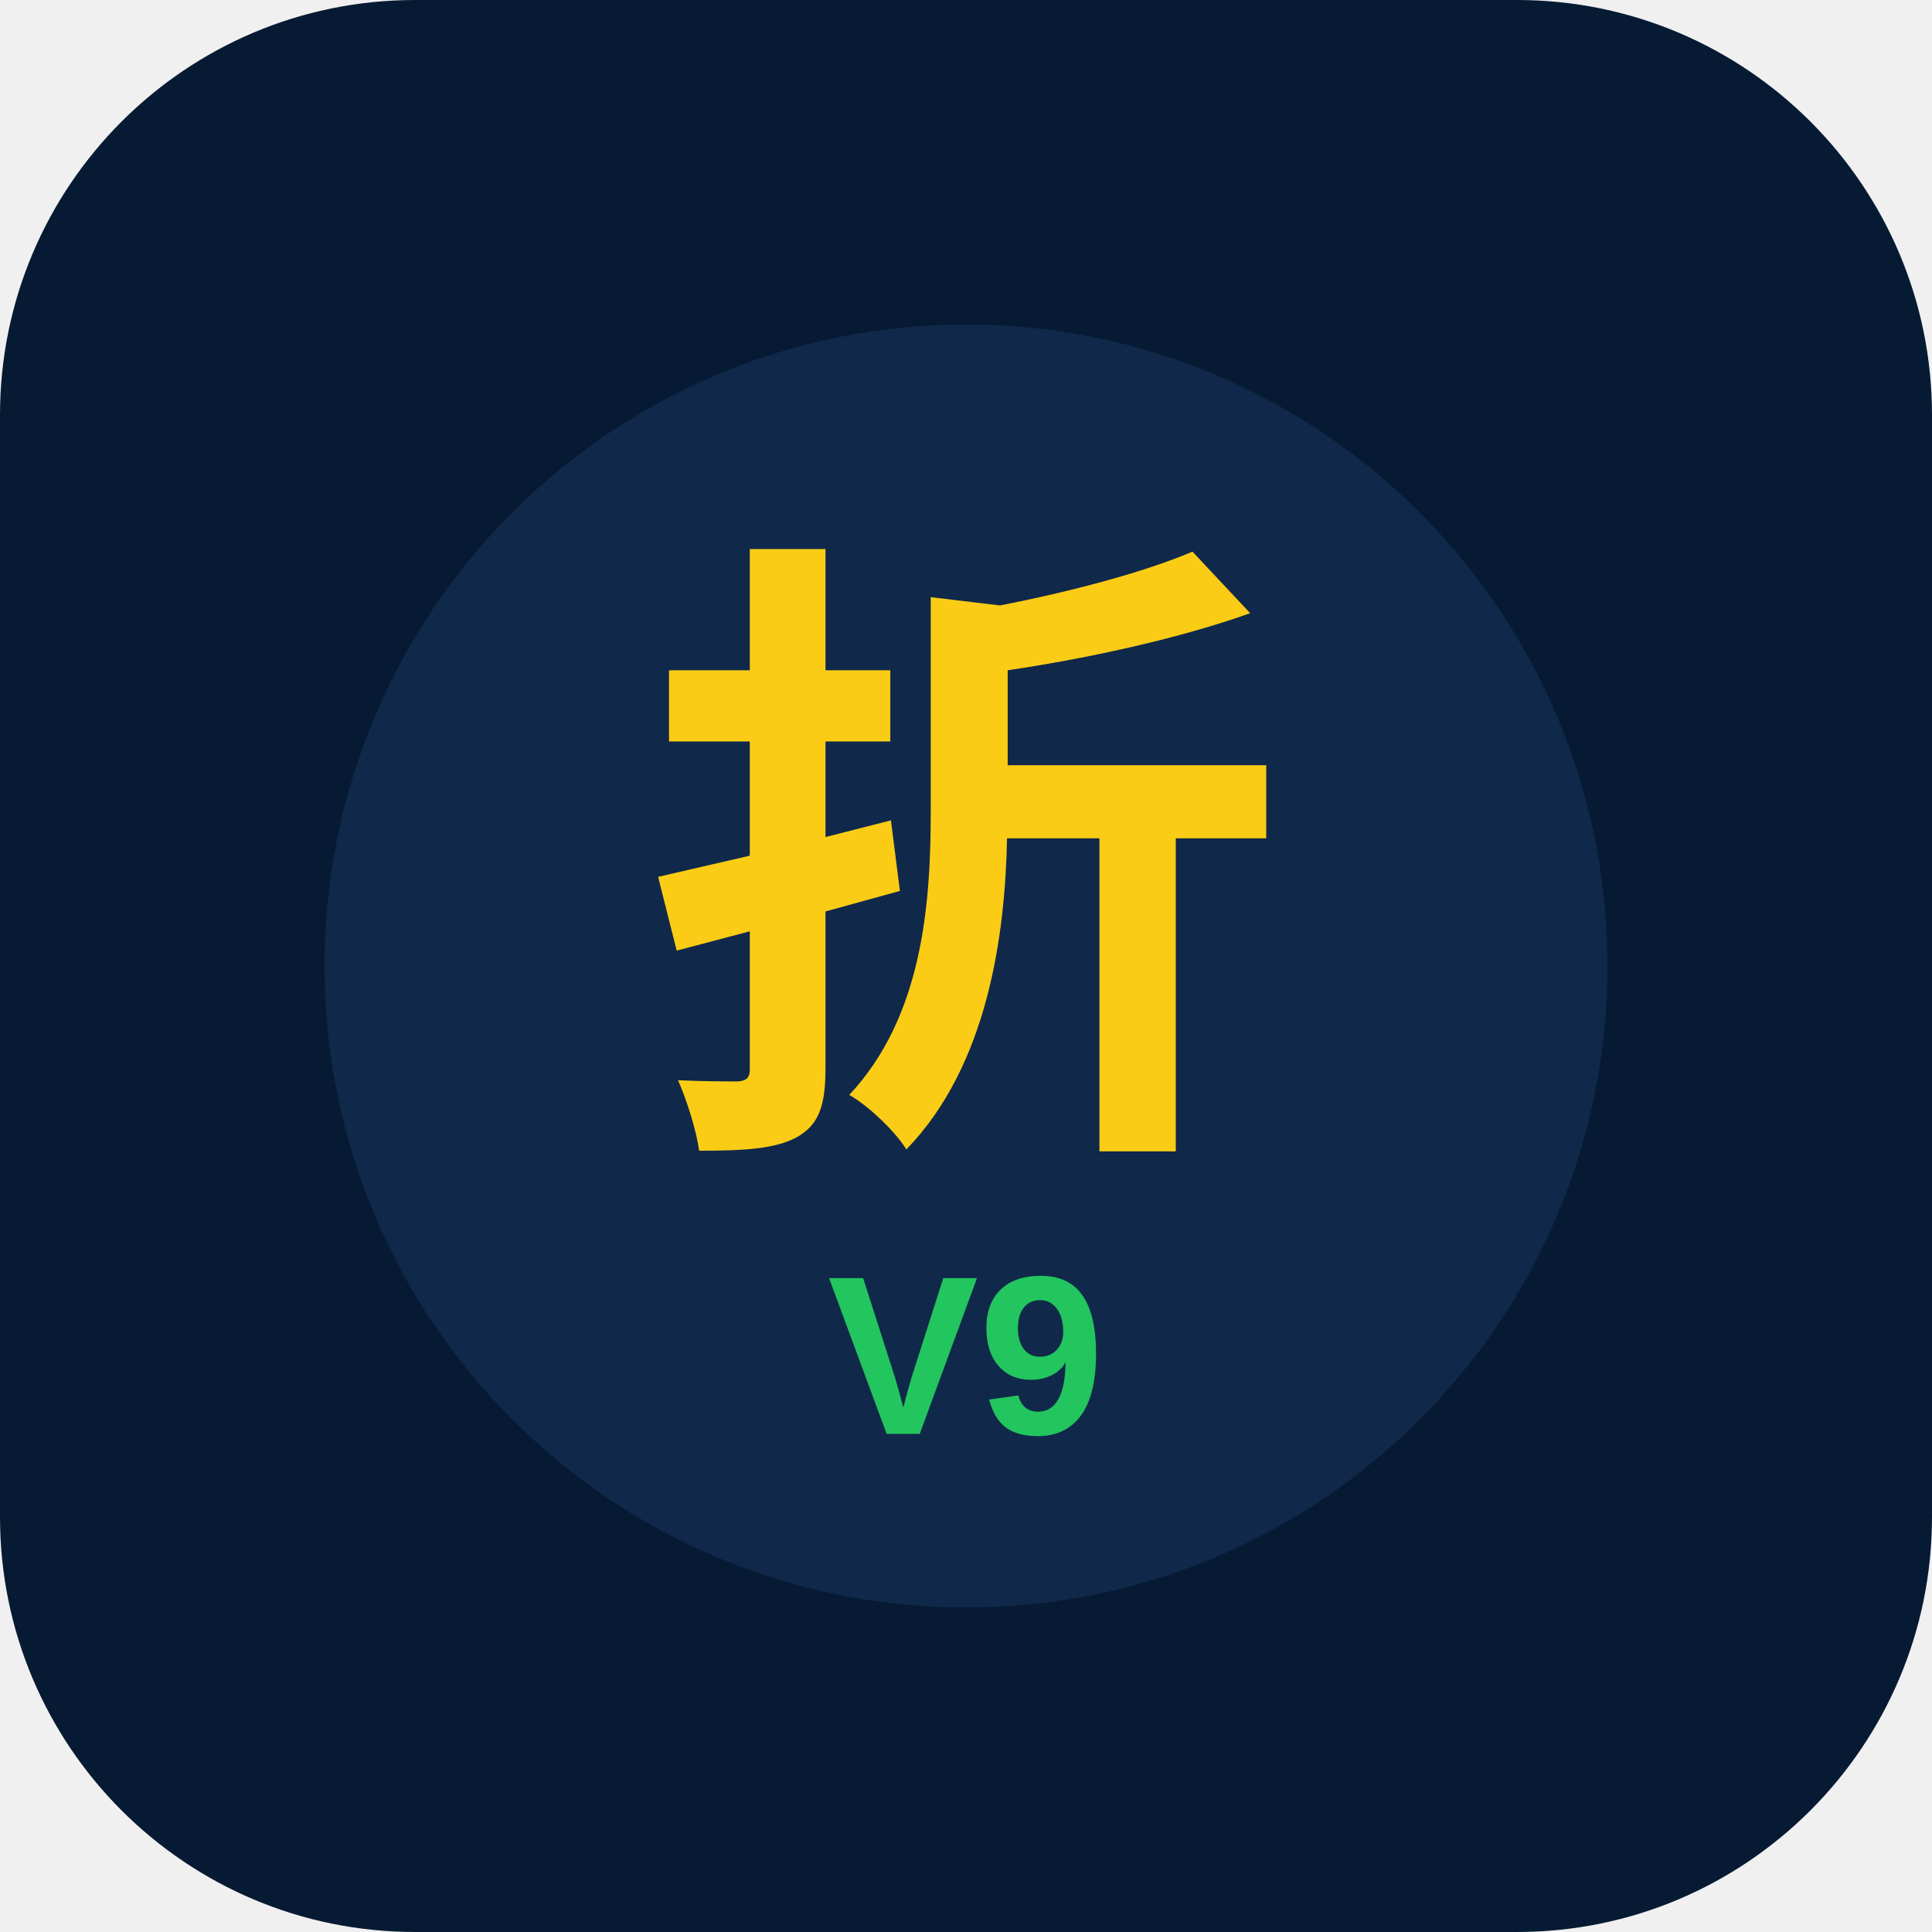
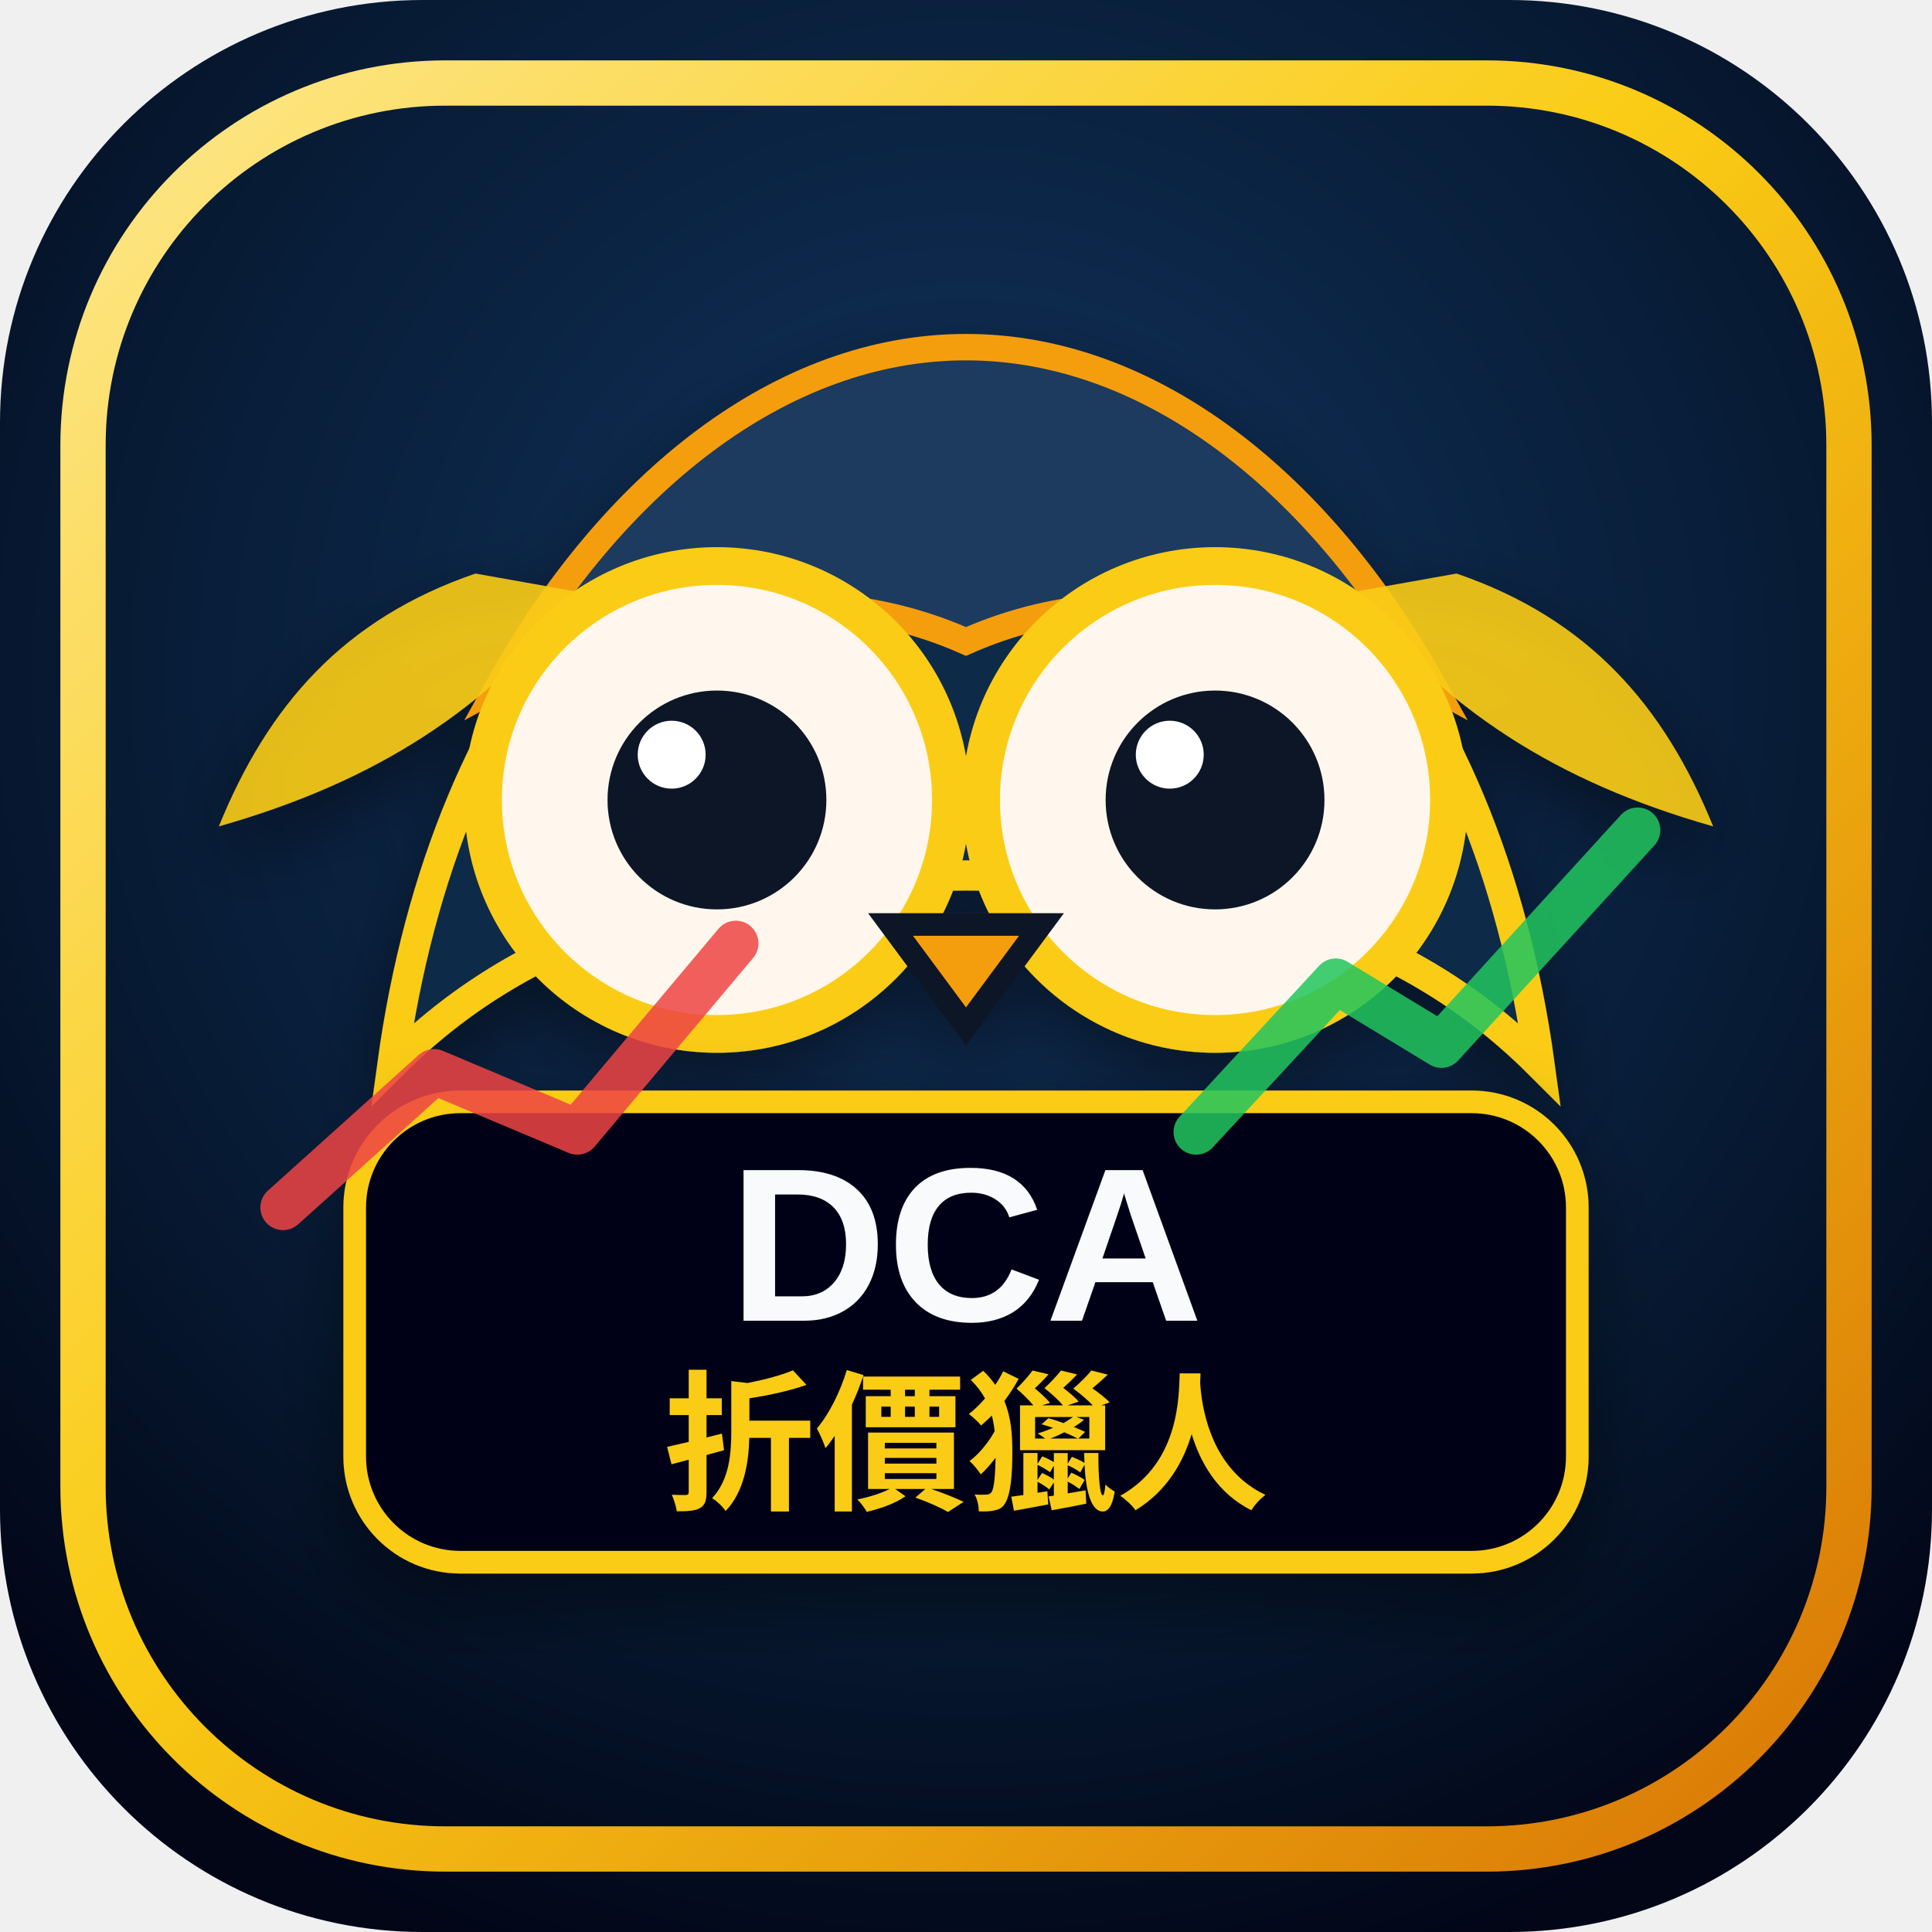
<svg xmlns="http://www.w3.org/2000/svg" viewBox="0 0 512 512">
-   <rect width="512" height="512" rx="110" fill="#071a33" />
-   <circle cx="256" cy="256" r="170" fill="#10284a" />
-   <text x="256" y="290" text-anchor="middle" font-size="170" font-weight="900" fill="#facc15" font-family="Arial">
-     折
-   </text>
-   <text x="256" y="380" text-anchor="middle" font-size="60" font-weight="800" fill="#22c55e" font-family="Arial">
-     V9
-   </text>
+   <defs>
+     <radialGradient id="bg" cx="50%" cy="35%" r="70%">
+       <stop offset="0%" stop-color="#12345f" />
+       <stop offset="65%" stop-color="#071a33" />
+       <stop offset="100%" stop-color="#020617" />
+     </radialGradient>
+     <linearGradient id="gold" x1="0%" y1="0%" x2="100%" y2="100%">
+       <stop offset="0%" stop-color="#fde68a" />
+       <stop offset="45%" stop-color="#facc15" />
+       <stop offset="100%" stop-color="#d97706" />
+     </linearGradient>
+     <filter id="shadow" x="-20%" y="-20%" width="140%" height="140%">
+       <feDropShadow dx="0" dy="8" stdDeviation="10" flood-color="#000000" flood-opacity="0.45" />
+     </filter>
+   </defs>
+   <rect width="512" height="512" rx="112" fill="url(#bg)" />
+   <rect x="22" y="22" width="468" height="468" rx="96" fill="none" stroke="url(#gold)" stroke-width="12" />
+   <g filter="url(#shadow)">
+     <path d="M104 282 C118 180 176 112 256 112 C336 112 394 180 408 282 C374 248 328 232 256 232 C184 232 138 248 104 282Z" fill="#0f2a4a" stroke="#facc15" stroke-width="8" />
+     <path d="M132 182 C162 128 207 92 256 92 C305 92 350 128 380 182 C336 158 292 154 256 170 C220 154 176 158 132 182Z" fill="#1e3a5f" stroke="#f59e0b" stroke-width="7" />
+     <circle cx="190" cy="212" r="62" fill="#fff7ed" stroke="#facc15" stroke-width="10" />
+     <circle cx="322" cy="212" r="62" fill="#fff7ed" stroke="#facc15" stroke-width="10" />
+     <circle cx="190" cy="212" r="29" fill="#111827" />
+     <circle cx="322" cy="212" r="29" fill="#111827" />
+     <circle cx="178" cy="200" r="9" fill="#ffffff" />
+     <circle cx="310" cy="200" r="9" fill="#ffffff" />
+     <path d="M236 245 L256 272 L276 245 Z" fill="#f59e0b" stroke="#111827" stroke-width="6" />
+     <path d="M126 152 C91 164 71 187 58 219 C100 207 129 188 154 157Z" fill="#facc15" opacity="0.9" />
+     <path d="M386 152 C421 164 441 187 454 219 C412 207 383 188 358 157Z" fill="#facc15" opacity="0.9" />
+   </g>
+   <g filter="url(#shadow)">
+     <rect x="94" y="292" width="324" height="122" rx="28" fill="#020617" stroke="#facc15" stroke-width="6" />
+     <text x="256" y="350" text-anchor="middle" font-family="Arial, sans-serif" font-size="58" font-weight="900" fill="#f8fafc">DCA</text>
+     <text x="256" y="397" text-anchor="middle" font-family="Arial, sans-serif" font-size="40" font-weight="900" fill="#facc15">折價獵人</text>
+   </g>
+   <g opacity="0.85">
+     <path d="M75 320 L115 284 L153 300 L195 250" fill="none" stroke="#ef4444" stroke-width="12" stroke-linecap="round" stroke-linejoin="round" />
+     <path d="M317 300 L354 260 L382 277 L434 220" fill="none" stroke="#22c55e" stroke-width="12" stroke-linecap="round" stroke-linejoin="round" />
+   </g>
</svg>
